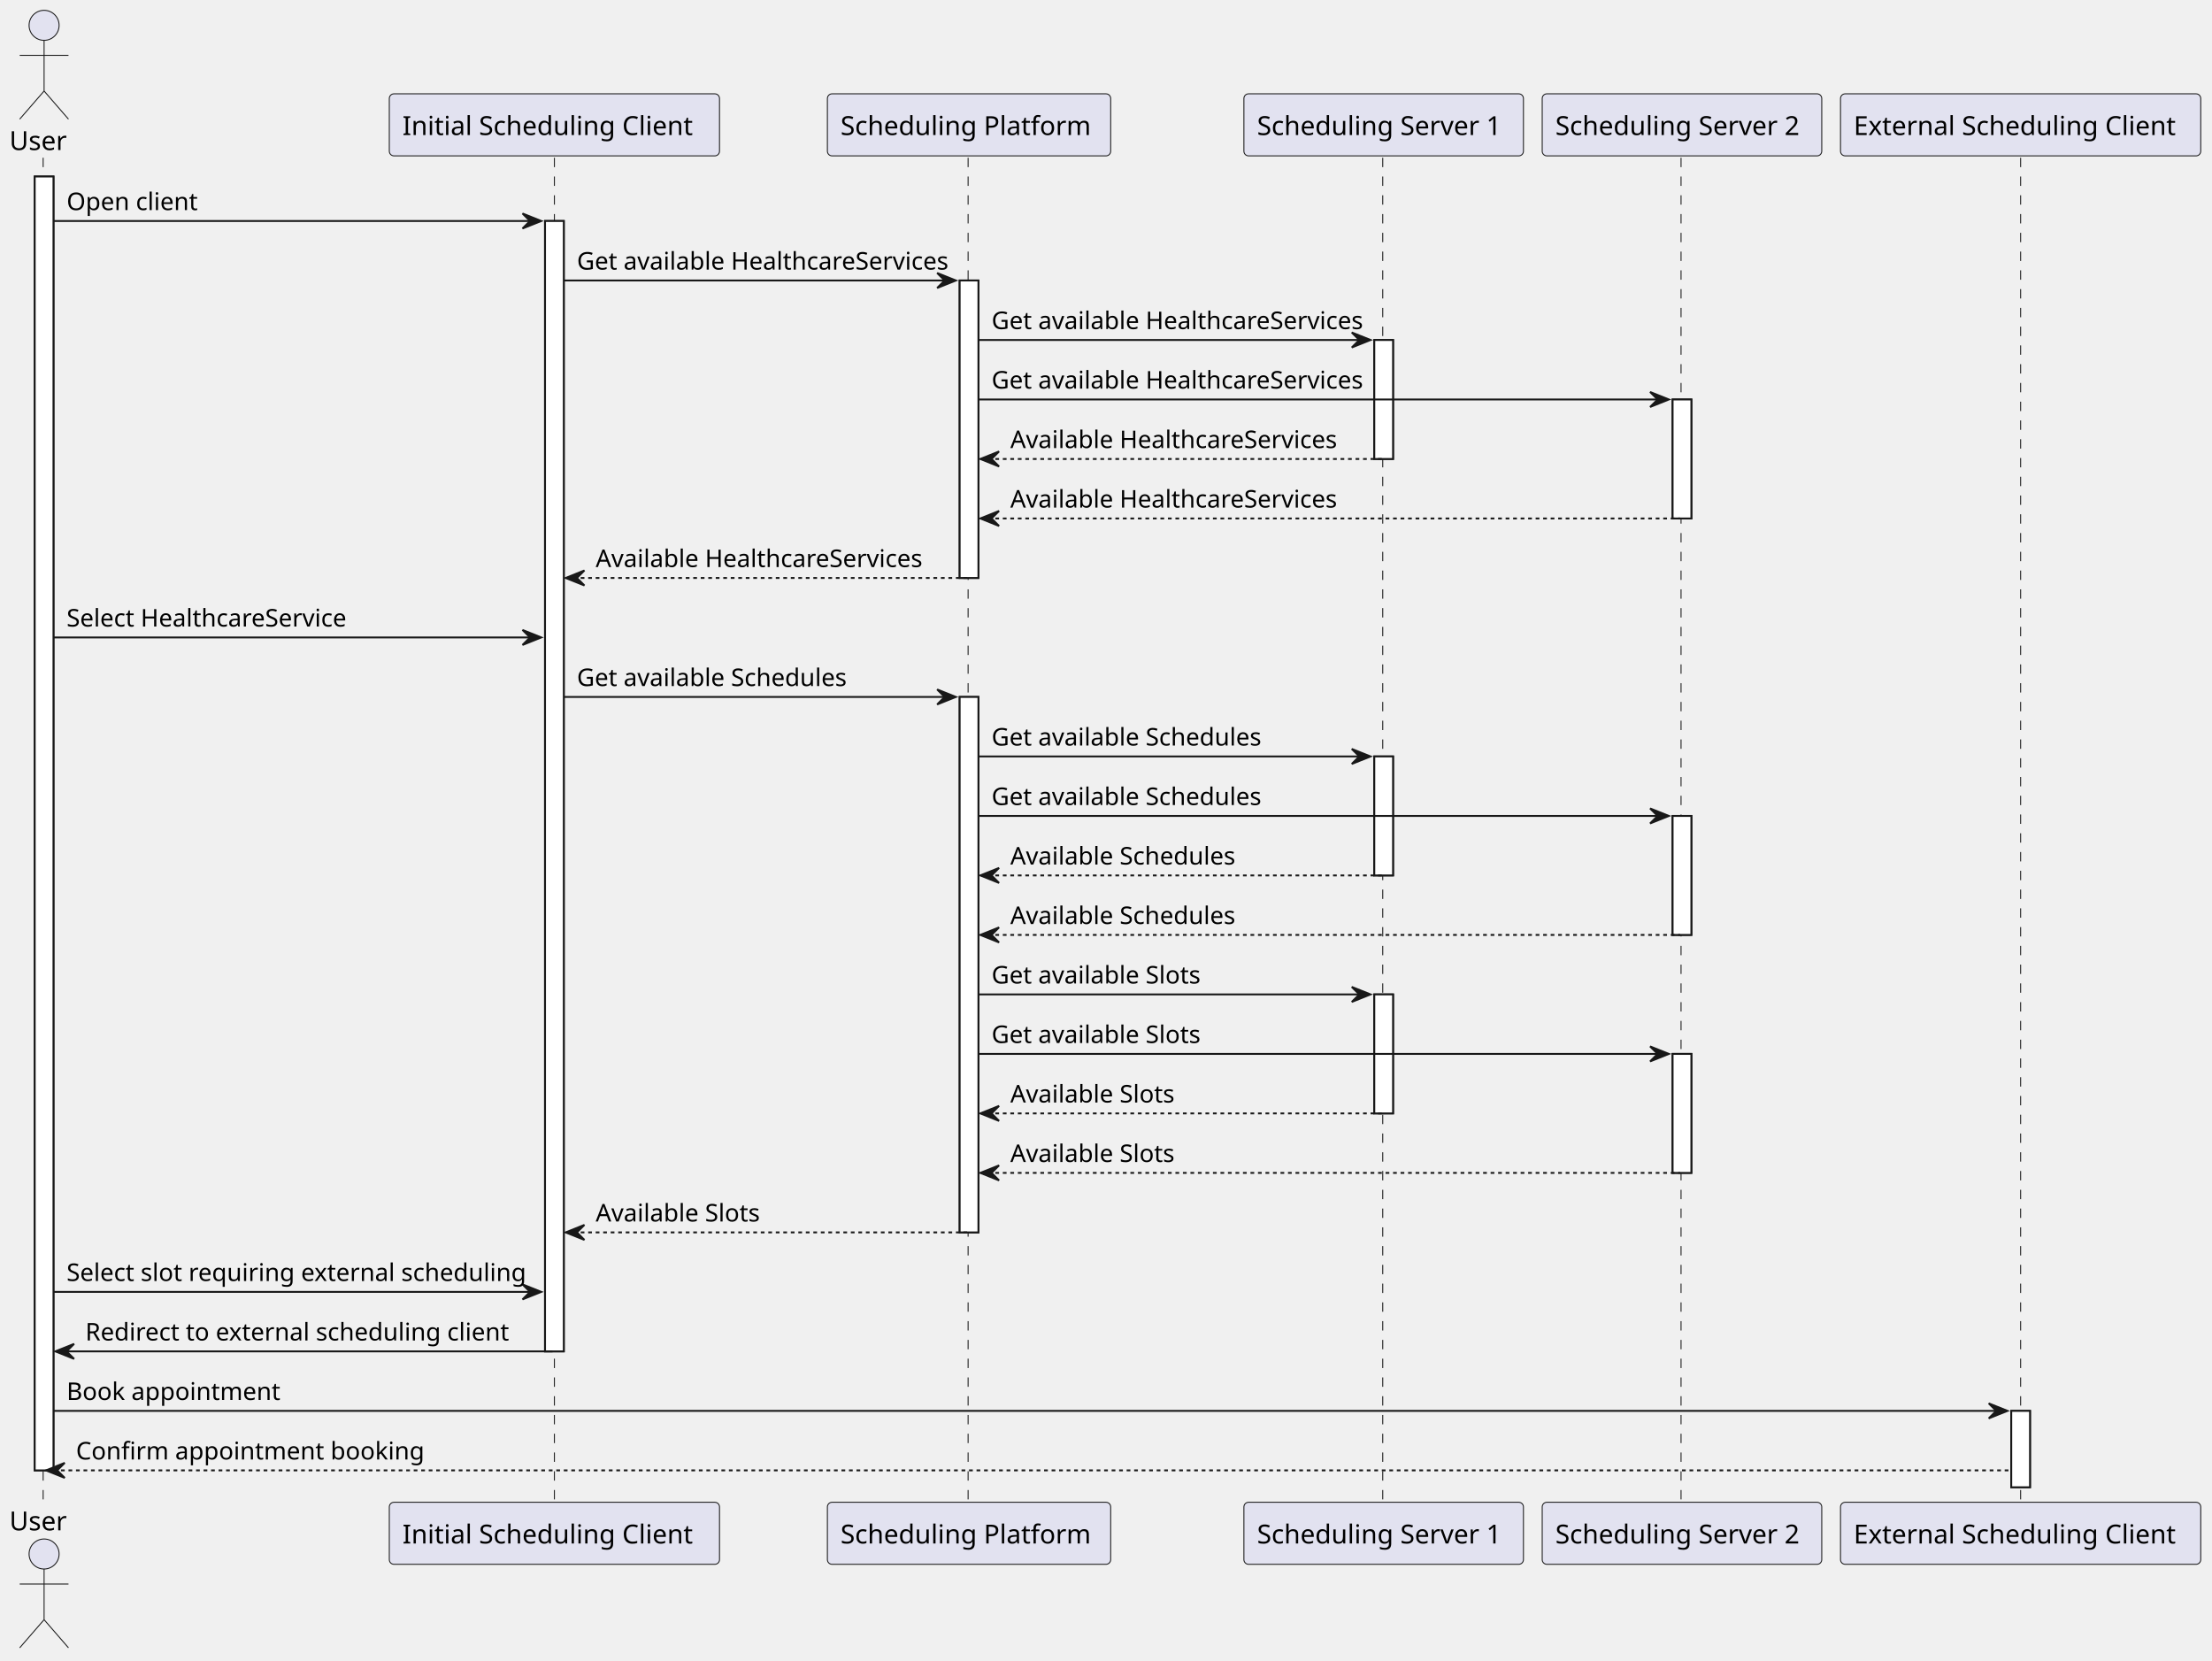
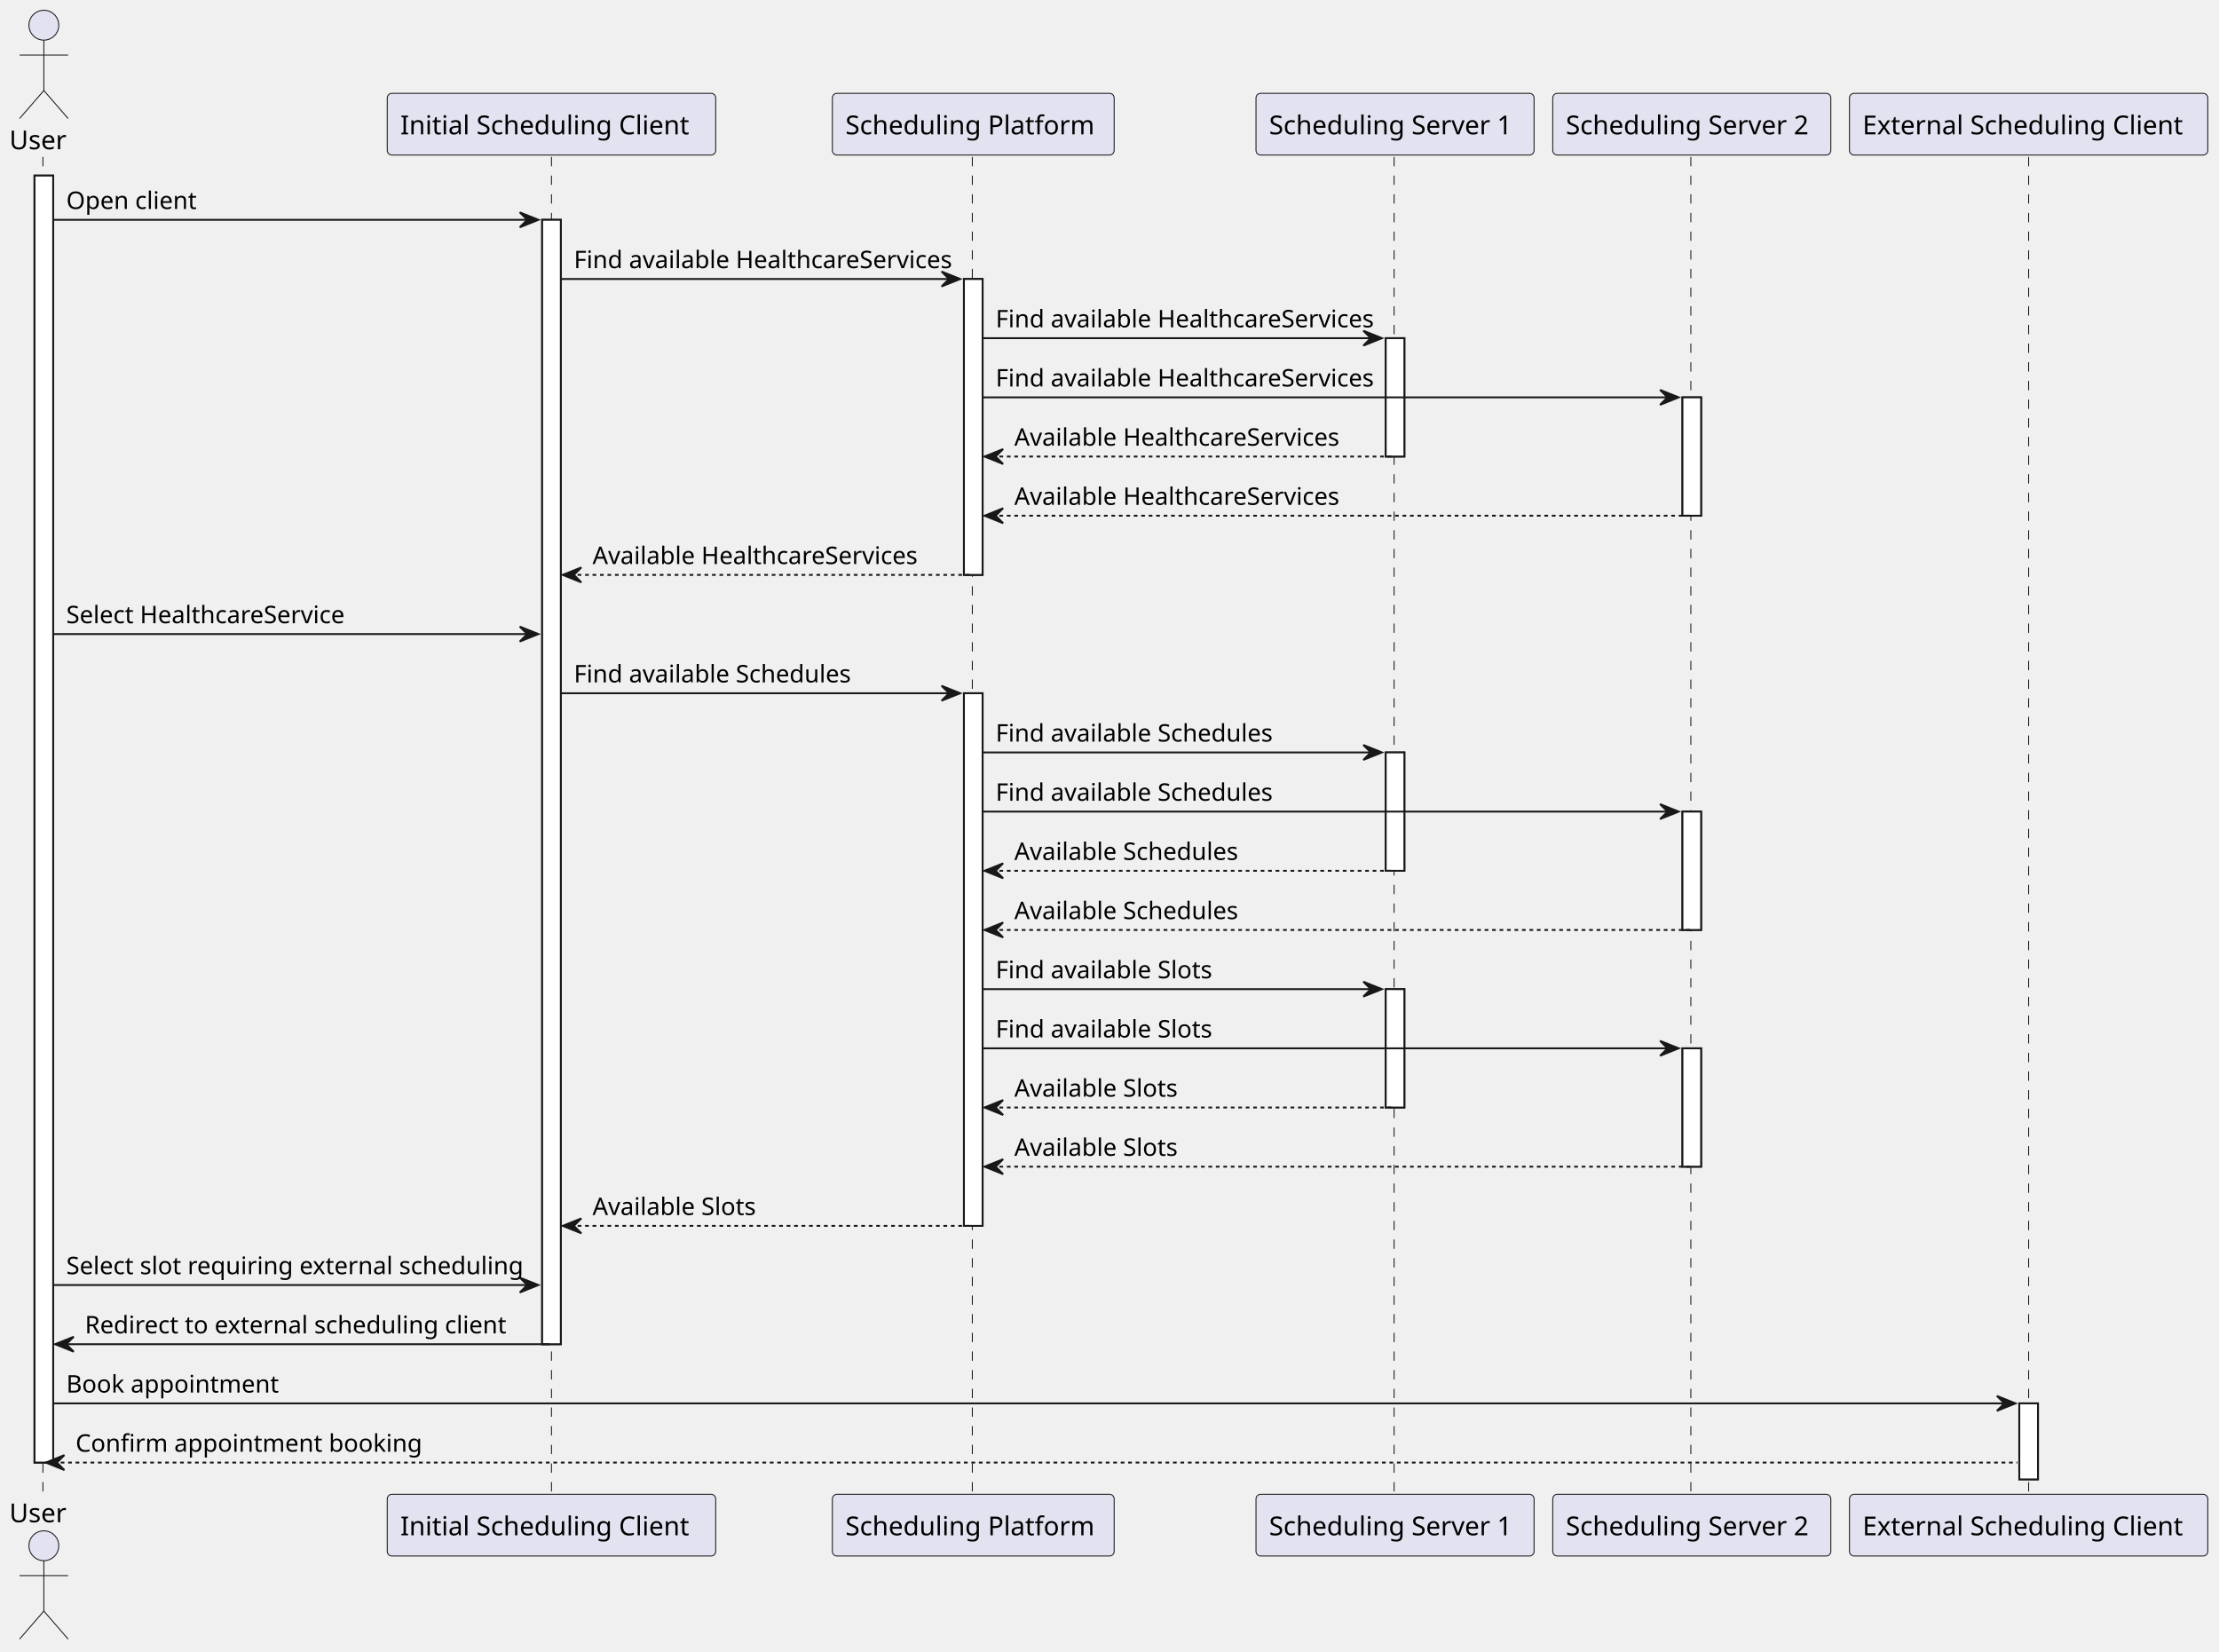
- <svg xmlns="http://www.w3.org/2000/svg" contentStyleType="text/css" height="885px" preserveAspectRatio="none" style="width:1179px;height:885px;background:#FFFFFF;" version="1.1" viewBox="0 0 1179 885" width="1179px" zoomAndPan="magnify">
+ <svg xmlns="http://www.w3.org/2000/svg" contentStyleType="text/css" height="885px" preserveAspectRatio="none" style="width:1189px;height:885px;background:#FFFFFF;" version="1.1" viewBox="0 0 1189 885" width="1189px" zoomAndPan="magnify">
  <defs />
  <g>
    <rect fill="#FFFFFF" height="689.532" style="stroke:#181818;stroke-width:1.0;" width="10" x="18.5" y="94.068" />
    <rect fill="#FFFFFF" height="602.414" style="stroke:#181818;stroke-width:1.0;" width="10" x="290.5" y="117.774" />
-     <rect fill="#FFFFFF" height="158.53" style="stroke:#181818;stroke-width:1.0;" width="10" x="511.5" y="149.48" />
-     <rect fill="#FFFFFF" height="285.354" style="stroke:#181818;stroke-width:1.0;" width="10" x="511.5" y="371.422" />
-     <rect fill="#FFFFFF" height="63.412" style="stroke:#181818;stroke-width:1.0;" width="10" x="732.5" y="181.186" />
-     <rect fill="#FFFFFF" height="63.412" style="stroke:#181818;stroke-width:1.0;" width="10" x="732.5" y="403.128" />
-     <rect fill="#FFFFFF" height="63.412" style="stroke:#181818;stroke-width:1.0;" width="10" x="732.5" y="529.952" />
-     <rect fill="#FFFFFF" height="63.412" style="stroke:#181818;stroke-width:1.0;" width="10" x="891.5" y="212.892" />
-     <rect fill="#FFFFFF" height="63.412" style="stroke:#181818;stroke-width:1.0;" width="10" x="891.5" y="434.834" />
-     <rect fill="#FFFFFF" height="63.412" style="stroke:#181818;stroke-width:1.0;" width="10" x="891.5" y="561.658" />
-     <rect fill="#FFFFFF" height="40.706" style="stroke:#181818;stroke-width:1.0;" width="10" x="1072" y="751.894" />
+     <rect fill="#FFFFFF" height="158.53" style="stroke:#181818;stroke-width:1.0;" width="10" x="516.5" y="149.48" />
+     <rect fill="#FFFFFF" height="285.354" style="stroke:#181818;stroke-width:1.0;" width="10" x="516.5" y="371.422" />
+     <rect fill="#FFFFFF" height="63.412" style="stroke:#181818;stroke-width:1.0;" width="10" x="742.5" y="181.186" />
+     <rect fill="#FFFFFF" height="63.412" style="stroke:#181818;stroke-width:1.0;" width="10" x="742.5" y="403.128" />
+     <rect fill="#FFFFFF" height="63.412" style="stroke:#181818;stroke-width:1.0;" width="10" x="742.5" y="529.952" />
+     <rect fill="#FFFFFF" height="63.412" style="stroke:#181818;stroke-width:1.0;" width="10" x="901.5" y="212.892" />
+     <rect fill="#FFFFFF" height="63.412" style="stroke:#181818;stroke-width:1.0;" width="10" x="901.5" y="434.834" />
+     <rect fill="#FFFFFF" height="63.412" style="stroke:#181818;stroke-width:1.0;" width="10" x="901.5" y="561.658" />
+     <rect fill="#FFFFFF" height="40.706" style="stroke:#181818;stroke-width:1.0;" width="10" x="1082" y="751.894" />
    <line style="stroke:#181818;stroke-width:0.5;stroke-dasharray:5.0,5.0;" x1="23" x2="23" y1="84.068" y2="801.6" />
    <line style="stroke:#181818;stroke-width:0.5;stroke-dasharray:5.0,5.0;" x1="295.5" x2="295.5" y1="84.068" y2="801.6" />
-     <line style="stroke:#181818;stroke-width:0.5;stroke-dasharray:5.0,5.0;" x1="516" x2="516" y1="84.068" y2="801.6" />
-     <line style="stroke:#181818;stroke-width:0.5;stroke-dasharray:5.0,5.0;" x1="737" x2="737" y1="84.068" y2="801.6" />
-     <line style="stroke:#181818;stroke-width:0.5;stroke-dasharray:5.0,5.0;" x1="896" x2="896" y1="84.068" y2="801.6" />
-     <line style="stroke:#181818;stroke-width:0.5;stroke-dasharray:5.0,5.0;" x1="1077" x2="1077" y1="84.068" y2="801.6" />
+     <line style="stroke:#181818;stroke-width:0.5;stroke-dasharray:5.0,5.0;" x1="521" x2="521" y1="84.068" y2="801.6" />
+     <line style="stroke:#181818;stroke-width:0.5;stroke-dasharray:5.0,5.0;" x1="747" x2="747" y1="84.068" y2="801.6" />
+     <line style="stroke:#181818;stroke-width:0.5;stroke-dasharray:5.0,5.0;" x1="906" x2="906" y1="84.068" y2="801.6" />
+     <line style="stroke:#181818;stroke-width:0.5;stroke-dasharray:5.0,5.0;" x1="1087" x2="1087" y1="84.068" y2="801.6" />
    <text fill="#000000" font-family="sans-serif" font-size="14" lengthAdjust="spacing" textLength="31" x="5" y="79.966">User</text>
    <ellipse cx="23.5" cy="13.5" fill="#E2E2F0" rx="8" ry="8" style="stroke:#181818;stroke-width:0.5;" />
    <path d="M23.5,21.5 L23.5,48.5 M10.5,29.5 L36.5,29.5 M23.5,48.5 L10.5,63.5 M23.5,48.5 L36.5,63.5 " fill="none" style="stroke:#181818;stroke-width:0.5;" />
    <text fill="#000000" font-family="sans-serif" font-size="14" lengthAdjust="spacing" textLength="31" x="5" y="815.566">User</text>
    <ellipse cx="23.5" cy="828.168" fill="#E2E2F0" rx="8" ry="8" style="stroke:#181818;stroke-width:0.5;" />
    <path d="M23.5,836.168 L23.5,863.168 M10.5,844.168 L36.5,844.168 M23.5,863.168 L10.5,878.168 M23.5,863.168 L36.5,878.168 " fill="none" style="stroke:#181818;stroke-width:0.5;" />
    <rect fill="#E2E2F0" height="33.068" rx="2.5" ry="2.5" style="stroke:#181818;stroke-width:0.5;" width="176" x="207.5" y="50" />
    <text fill="#000000" font-family="sans-serif" font-size="14" lengthAdjust="spacing" textLength="162" x="214.5" y="71.966">Initial Scheduling Client</text>
    <rect fill="#E2E2F0" height="33.068" rx="2.5" ry="2.5" style="stroke:#181818;stroke-width:0.5;" width="176" x="207.5" y="800.6" />
    <text fill="#000000" font-family="sans-serif" font-size="14" lengthAdjust="spacing" textLength="162" x="214.5" y="822.566">Initial Scheduling Client</text>
-     <rect fill="#E2E2F0" height="33.068" rx="2.5" ry="2.5" style="stroke:#181818;stroke-width:0.5;" width="151" x="441" y="50" />
-     <text fill="#000000" font-family="sans-serif" font-size="14" lengthAdjust="spacing" textLength="137" x="448" y="71.966">Scheduling Platform</text>
-     <rect fill="#E2E2F0" height="33.068" rx="2.5" ry="2.5" style="stroke:#181818;stroke-width:0.5;" width="151" x="441" y="800.6" />
-     <text fill="#000000" font-family="sans-serif" font-size="14" lengthAdjust="spacing" textLength="137" x="448" y="822.566">Scheduling Platform</text>
-     <rect fill="#E2E2F0" height="33.068" rx="2.5" ry="2.5" style="stroke:#181818;stroke-width:0.5;" width="149" x="663" y="50" />
-     <text fill="#000000" font-family="sans-serif" font-size="14" lengthAdjust="spacing" textLength="135" x="670" y="71.966">Scheduling Server 1</text>
-     <rect fill="#E2E2F0" height="33.068" rx="2.5" ry="2.5" style="stroke:#181818;stroke-width:0.5;" width="149" x="663" y="800.6" />
-     <text fill="#000000" font-family="sans-serif" font-size="14" lengthAdjust="spacing" textLength="135" x="670" y="822.566">Scheduling Server 1</text>
-     <rect fill="#E2E2F0" height="33.068" rx="2.5" ry="2.5" style="stroke:#181818;stroke-width:0.5;" width="149" x="822" y="50" />
-     <text fill="#000000" font-family="sans-serif" font-size="14" lengthAdjust="spacing" textLength="135" x="829" y="71.966">Scheduling Server 2</text>
-     <rect fill="#E2E2F0" height="33.068" rx="2.5" ry="2.5" style="stroke:#181818;stroke-width:0.5;" width="149" x="822" y="800.6" />
-     <text fill="#000000" font-family="sans-serif" font-size="14" lengthAdjust="spacing" textLength="135" x="829" y="822.566">Scheduling Server 2</text>
-     <rect fill="#E2E2F0" height="33.068" rx="2.5" ry="2.5" style="stroke:#181818;stroke-width:0.5;" width="192" x="981" y="50" />
-     <text fill="#000000" font-family="sans-serif" font-size="14" lengthAdjust="spacing" textLength="178" x="988" y="71.966">External Scheduling Client</text>
-     <rect fill="#E2E2F0" height="33.068" rx="2.5" ry="2.5" style="stroke:#181818;stroke-width:0.5;" width="192" x="981" y="800.6" />
-     <text fill="#000000" font-family="sans-serif" font-size="14" lengthAdjust="spacing" textLength="178" x="988" y="822.566">External Scheduling Client</text>
+     <rect fill="#E2E2F0" height="33.068" rx="2.5" ry="2.5" style="stroke:#181818;stroke-width:0.5;" width="151" x="446" y="50" />
+     <text fill="#000000" font-family="sans-serif" font-size="14" lengthAdjust="spacing" textLength="137" x="453" y="71.966">Scheduling Platform</text>
+     <rect fill="#E2E2F0" height="33.068" rx="2.5" ry="2.5" style="stroke:#181818;stroke-width:0.5;" width="151" x="446" y="800.6" />
+     <text fill="#000000" font-family="sans-serif" font-size="14" lengthAdjust="spacing" textLength="137" x="453" y="822.566">Scheduling Platform</text>
+     <rect fill="#E2E2F0" height="33.068" rx="2.5" ry="2.5" style="stroke:#181818;stroke-width:0.5;" width="149" x="673" y="50" />
+     <text fill="#000000" font-family="sans-serif" font-size="14" lengthAdjust="spacing" textLength="135" x="680" y="71.966">Scheduling Server 1</text>
+     <rect fill="#E2E2F0" height="33.068" rx="2.5" ry="2.5" style="stroke:#181818;stroke-width:0.5;" width="149" x="673" y="800.6" />
+     <text fill="#000000" font-family="sans-serif" font-size="14" lengthAdjust="spacing" textLength="135" x="680" y="822.566">Scheduling Server 1</text>
+     <rect fill="#E2E2F0" height="33.068" rx="2.5" ry="2.5" style="stroke:#181818;stroke-width:0.5;" width="149" x="832" y="50" />
+     <text fill="#000000" font-family="sans-serif" font-size="14" lengthAdjust="spacing" textLength="135" x="839" y="71.966">Scheduling Server 2</text>
+     <rect fill="#E2E2F0" height="33.068" rx="2.5" ry="2.5" style="stroke:#181818;stroke-width:0.5;" width="149" x="832" y="800.6" />
+     <text fill="#000000" font-family="sans-serif" font-size="14" lengthAdjust="spacing" textLength="135" x="839" y="822.566">Scheduling Server 2</text>
+     <rect fill="#E2E2F0" height="33.068" rx="2.5" ry="2.5" style="stroke:#181818;stroke-width:0.5;" width="192" x="991" y="50" />
+     <text fill="#000000" font-family="sans-serif" font-size="14" lengthAdjust="spacing" textLength="178" x="998" y="71.966">External Scheduling Client</text>
+     <rect fill="#E2E2F0" height="33.068" rx="2.5" ry="2.5" style="stroke:#181818;stroke-width:0.5;" width="192" x="991" y="800.6" />
+     <text fill="#000000" font-family="sans-serif" font-size="14" lengthAdjust="spacing" textLength="178" x="998" y="822.566">External Scheduling Client</text>
    <rect fill="#FFFFFF" height="689.532" style="stroke:#181818;stroke-width:1.0;" width="10" x="18.5" y="94.068" />
    <rect fill="#FFFFFF" height="602.414" style="stroke:#181818;stroke-width:1.0;" width="10" x="290.5" y="117.774" />
-     <rect fill="#FFFFFF" height="158.53" style="stroke:#181818;stroke-width:1.0;" width="10" x="511.5" y="149.48" />
-     <rect fill="#FFFFFF" height="285.354" style="stroke:#181818;stroke-width:1.0;" width="10" x="511.5" y="371.422" />
-     <rect fill="#FFFFFF" height="63.412" style="stroke:#181818;stroke-width:1.0;" width="10" x="732.5" y="181.186" />
-     <rect fill="#FFFFFF" height="63.412" style="stroke:#181818;stroke-width:1.0;" width="10" x="732.5" y="403.128" />
-     <rect fill="#FFFFFF" height="63.412" style="stroke:#181818;stroke-width:1.0;" width="10" x="732.5" y="529.952" />
-     <rect fill="#FFFFFF" height="63.412" style="stroke:#181818;stroke-width:1.0;" width="10" x="891.5" y="212.892" />
-     <rect fill="#FFFFFF" height="63.412" style="stroke:#181818;stroke-width:1.0;" width="10" x="891.5" y="434.834" />
-     <rect fill="#FFFFFF" height="63.412" style="stroke:#181818;stroke-width:1.0;" width="10" x="891.5" y="561.658" />
-     <rect fill="#FFFFFF" height="40.706" style="stroke:#181818;stroke-width:1.0;" width="10" x="1072" y="751.894" />
+     <rect fill="#FFFFFF" height="158.53" style="stroke:#181818;stroke-width:1.0;" width="10" x="516.5" y="149.48" />
+     <rect fill="#FFFFFF" height="285.354" style="stroke:#181818;stroke-width:1.0;" width="10" x="516.5" y="371.422" />
+     <rect fill="#FFFFFF" height="63.412" style="stroke:#181818;stroke-width:1.0;" width="10" x="742.5" y="181.186" />
+     <rect fill="#FFFFFF" height="63.412" style="stroke:#181818;stroke-width:1.0;" width="10" x="742.5" y="403.128" />
+     <rect fill="#FFFFFF" height="63.412" style="stroke:#181818;stroke-width:1.0;" width="10" x="742.5" y="529.952" />
+     <rect fill="#FFFFFF" height="63.412" style="stroke:#181818;stroke-width:1.0;" width="10" x="901.5" y="212.892" />
+     <rect fill="#FFFFFF" height="63.412" style="stroke:#181818;stroke-width:1.0;" width="10" x="901.5" y="434.834" />
+     <rect fill="#FFFFFF" height="63.412" style="stroke:#181818;stroke-width:1.0;" width="10" x="901.5" y="561.658" />
+     <rect fill="#FFFFFF" height="40.706" style="stroke:#181818;stroke-width:1.0;" width="10" x="1082" y="751.894" />
    <polygon fill="#181818" points="278.5,113.774,288.5,117.774,278.5,121.774,282.5,117.774" style="stroke:#181818;stroke-width:1.0;" />
    <line style="stroke:#181818;stroke-width:1.0;" x1="28.5" x2="284.5" y1="117.774" y2="117.774" />
    <text fill="#000000" font-family="sans-serif" font-size="13" lengthAdjust="spacing" textLength="68" x="35.5" y="111.965">Open client</text>
-     <polygon fill="#181818" points="499.5,145.48,509.5,149.48,499.5,153.48,503.5,149.48" style="stroke:#181818;stroke-width:1.0;" />
-     <line style="stroke:#181818;stroke-width:1.0;" x1="300.5" x2="505.5" y1="149.48" y2="149.48" />
-     <text fill="#000000" font-family="sans-serif" font-size="13" lengthAdjust="spacing" textLength="192" x="307.5" y="143.671">Get available HealthcareServices</text>
-     <polygon fill="#181818" points="720.5,177.186,730.5,181.186,720.5,185.186,724.5,181.186" style="stroke:#181818;stroke-width:1.0;" />
-     <line style="stroke:#181818;stroke-width:1.0;" x1="521.5" x2="726.5" y1="181.186" y2="181.186" />
-     <text fill="#000000" font-family="sans-serif" font-size="13" lengthAdjust="spacing" textLength="192" x="528.5" y="175.377">Get available HealthcareServices</text>
-     <polygon fill="#181818" points="879.5,208.892,889.5,212.892,879.5,216.892,883.5,212.892" style="stroke:#181818;stroke-width:1.0;" />
-     <line style="stroke:#181818;stroke-width:1.0;" x1="521.5" x2="885.5" y1="212.892" y2="212.892" />
-     <text fill="#000000" font-family="sans-serif" font-size="13" lengthAdjust="spacing" textLength="192" x="528.5" y="207.083">Get available HealthcareServices</text>
-     <polygon fill="#181818" points="532.5,240.598,522.5,244.598,532.5,248.598,528.5,244.598" style="stroke:#181818;stroke-width:1.0;" />
-     <line style="stroke:#181818;stroke-width:1.0;stroke-dasharray:2.0,2.0;" x1="526.5" x2="736.5" y1="244.598" y2="244.598" />
-     <text fill="#000000" font-family="sans-serif" font-size="13" lengthAdjust="spacing" textLength="169" x="538.5" y="238.789">Available HealthcareServices</text>
-     <polygon fill="#181818" points="532.5,272.304,522.5,276.304,532.5,280.304,528.5,276.304" style="stroke:#181818;stroke-width:1.0;" />
-     <line style="stroke:#181818;stroke-width:1.0;stroke-dasharray:2.0,2.0;" x1="526.5" x2="895.5" y1="276.304" y2="276.304" />
-     <text fill="#000000" font-family="sans-serif" font-size="13" lengthAdjust="spacing" textLength="169" x="538.5" y="270.495">Available HealthcareServices</text>
+     <polygon fill="#181818" points="504.5,145.48,514.5,149.48,504.5,153.48,508.5,149.48" style="stroke:#181818;stroke-width:1.0;" />
+     <line style="stroke:#181818;stroke-width:1.0;" x1="300.5" x2="510.5" y1="149.48" y2="149.48" />
+     <text fill="#000000" font-family="sans-serif" font-size="13" lengthAdjust="spacing" textLength="197" x="307.5" y="143.671">Find available HealthcareServices</text>
+     <polygon fill="#181818" points="730.5,177.186,740.5,181.186,730.5,185.186,734.5,181.186" style="stroke:#181818;stroke-width:1.0;" />
+     <line style="stroke:#181818;stroke-width:1.0;" x1="526.5" x2="736.5" y1="181.186" y2="181.186" />
+     <text fill="#000000" font-family="sans-serif" font-size="13" lengthAdjust="spacing" textLength="197" x="533.5" y="175.377">Find available HealthcareServices</text>
+     <polygon fill="#181818" points="889.5,208.892,899.5,212.892,889.5,216.892,893.5,212.892" style="stroke:#181818;stroke-width:1.0;" />
+     <line style="stroke:#181818;stroke-width:1.0;" x1="526.5" x2="895.5" y1="212.892" y2="212.892" />
+     <text fill="#000000" font-family="sans-serif" font-size="13" lengthAdjust="spacing" textLength="197" x="533.5" y="207.083">Find available HealthcareServices</text>
+     <polygon fill="#181818" points="537.5,240.598,527.5,244.598,537.5,248.598,533.5,244.598" style="stroke:#181818;stroke-width:1.0;" />
+     <line style="stroke:#181818;stroke-width:1.0;stroke-dasharray:2.0,2.0;" x1="531.5" x2="746.5" y1="244.598" y2="244.598" />
+     <text fill="#000000" font-family="sans-serif" font-size="13" lengthAdjust="spacing" textLength="169" x="543.5" y="238.789">Available HealthcareServices</text>
+     <polygon fill="#181818" points="537.5,272.304,527.5,276.304,537.5,280.304,533.5,276.304" style="stroke:#181818;stroke-width:1.0;" />
+     <line style="stroke:#181818;stroke-width:1.0;stroke-dasharray:2.0,2.0;" x1="531.5" x2="905.5" y1="276.304" y2="276.304" />
+     <text fill="#000000" font-family="sans-serif" font-size="13" lengthAdjust="spacing" textLength="169" x="543.5" y="270.495">Available HealthcareServices</text>
    <polygon fill="#181818" points="311.5,304.01,301.5,308.01,311.5,312.01,307.5,308.01" style="stroke:#181818;stroke-width:1.0;" />
-     <line style="stroke:#181818;stroke-width:1.0;stroke-dasharray:2.0,2.0;" x1="305.5" x2="515.5" y1="308.01" y2="308.01" />
+     <line style="stroke:#181818;stroke-width:1.0;stroke-dasharray:2.0,2.0;" x1="305.5" x2="520.5" y1="308.01" y2="308.01" />
    <text fill="#000000" font-family="sans-serif" font-size="13" lengthAdjust="spacing" textLength="169" x="317.5" y="302.201">Available HealthcareServices</text>
    <polygon fill="#181818" points="278.5,335.716,288.5,339.716,278.5,343.716,282.5,339.716" style="stroke:#181818;stroke-width:1.0;" />
    <line style="stroke:#181818;stroke-width:1.0;" x1="28.5" x2="284.5" y1="339.716" y2="339.716" />
    <text fill="#000000" font-family="sans-serif" font-size="13" lengthAdjust="spacing" textLength="145" x="35.5" y="333.907">Select HealthcareService</text>
-     <polygon fill="#181818" points="499.5,367.422,509.5,371.422,499.5,375.422,503.5,371.422" style="stroke:#181818;stroke-width:1.0;" />
-     <line style="stroke:#181818;stroke-width:1.0;" x1="300.5" x2="505.5" y1="371.422" y2="371.422" />
-     <text fill="#000000" font-family="sans-serif" font-size="13" lengthAdjust="spacing" textLength="139" x="307.5" y="365.613">Get available Schedules</text>
-     <polygon fill="#181818" points="720.5,399.128,730.5,403.128,720.5,407.128,724.5,403.128" style="stroke:#181818;stroke-width:1.0;" />
-     <line style="stroke:#181818;stroke-width:1.0;" x1="521.5" x2="726.5" y1="403.128" y2="403.128" />
-     <text fill="#000000" font-family="sans-serif" font-size="13" lengthAdjust="spacing" textLength="139" x="528.5" y="397.319">Get available Schedules</text>
-     <polygon fill="#181818" points="879.5,430.834,889.5,434.834,879.5,438.834,883.5,434.834" style="stroke:#181818;stroke-width:1.0;" />
-     <line style="stroke:#181818;stroke-width:1.0;" x1="521.5" x2="885.5" y1="434.834" y2="434.834" />
-     <text fill="#000000" font-family="sans-serif" font-size="13" lengthAdjust="spacing" textLength="139" x="528.5" y="429.025">Get available Schedules</text>
-     <polygon fill="#181818" points="532.5,462.54,522.5,466.54,532.5,470.54,528.5,466.54" style="stroke:#181818;stroke-width:1.0;" />
-     <line style="stroke:#181818;stroke-width:1.0;stroke-dasharray:2.0,2.0;" x1="526.5" x2="736.5" y1="466.54" y2="466.54" />
-     <text fill="#000000" font-family="sans-serif" font-size="13" lengthAdjust="spacing" textLength="116" x="538.5" y="460.731">Available Schedules</text>
-     <polygon fill="#181818" points="532.5,494.246,522.5,498.246,532.5,502.246,528.5,498.246" style="stroke:#181818;stroke-width:1.0;" />
-     <line style="stroke:#181818;stroke-width:1.0;stroke-dasharray:2.0,2.0;" x1="526.5" x2="895.5" y1="498.246" y2="498.246" />
-     <text fill="#000000" font-family="sans-serif" font-size="13" lengthAdjust="spacing" textLength="116" x="538.5" y="492.437">Available Schedules</text>
-     <polygon fill="#181818" points="720.5,525.952,730.5,529.952,720.5,533.952,724.5,529.952" style="stroke:#181818;stroke-width:1.0;" />
-     <line style="stroke:#181818;stroke-width:1.0;" x1="521.5" x2="726.5" y1="529.952" y2="529.952" />
-     <text fill="#000000" font-family="sans-serif" font-size="13" lengthAdjust="spacing" textLength="108" x="528.5" y="524.143">Get available Slots</text>
-     <polygon fill="#181818" points="879.5,557.658,889.5,561.658,879.5,565.658,883.5,561.658" style="stroke:#181818;stroke-width:1.0;" />
-     <line style="stroke:#181818;stroke-width:1.0;" x1="521.5" x2="885.5" y1="561.658" y2="561.658" />
-     <text fill="#000000" font-family="sans-serif" font-size="13" lengthAdjust="spacing" textLength="108" x="528.5" y="555.849">Get available Slots</text>
-     <polygon fill="#181818" points="532.5,589.364,522.5,593.364,532.5,597.364,528.5,593.364" style="stroke:#181818;stroke-width:1.0;" />
-     <line style="stroke:#181818;stroke-width:1.0;stroke-dasharray:2.0,2.0;" x1="526.5" x2="736.5" y1="593.364" y2="593.364" />
-     <text fill="#000000" font-family="sans-serif" font-size="13" lengthAdjust="spacing" textLength="85" x="538.5" y="587.555">Available Slots</text>
-     <polygon fill="#181818" points="532.5,621.07,522.5,625.07,532.5,629.07,528.5,625.07" style="stroke:#181818;stroke-width:1.0;" />
-     <line style="stroke:#181818;stroke-width:1.0;stroke-dasharray:2.0,2.0;" x1="526.5" x2="895.5" y1="625.07" y2="625.07" />
-     <text fill="#000000" font-family="sans-serif" font-size="13" lengthAdjust="spacing" textLength="85" x="538.5" y="619.261">Available Slots</text>
+     <polygon fill="#181818" points="504.5,367.422,514.5,371.422,504.5,375.422,508.5,371.422" style="stroke:#181818;stroke-width:1.0;" />
+     <line style="stroke:#181818;stroke-width:1.0;" x1="300.5" x2="510.5" y1="371.422" y2="371.422" />
+     <text fill="#000000" font-family="sans-serif" font-size="13" lengthAdjust="spacing" textLength="144" x="307.5" y="365.613">Find available Schedules</text>
+     <polygon fill="#181818" points="730.5,399.128,740.5,403.128,730.5,407.128,734.5,403.128" style="stroke:#181818;stroke-width:1.0;" />
+     <line style="stroke:#181818;stroke-width:1.0;" x1="526.5" x2="736.5" y1="403.128" y2="403.128" />
+     <text fill="#000000" font-family="sans-serif" font-size="13" lengthAdjust="spacing" textLength="144" x="533.5" y="397.319">Find available Schedules</text>
+     <polygon fill="#181818" points="889.5,430.834,899.5,434.834,889.5,438.834,893.5,434.834" style="stroke:#181818;stroke-width:1.0;" />
+     <line style="stroke:#181818;stroke-width:1.0;" x1="526.5" x2="895.5" y1="434.834" y2="434.834" />
+     <text fill="#000000" font-family="sans-serif" font-size="13" lengthAdjust="spacing" textLength="144" x="533.5" y="429.025">Find available Schedules</text>
+     <polygon fill="#181818" points="537.5,462.54,527.5,466.54,537.5,470.54,533.5,466.54" style="stroke:#181818;stroke-width:1.0;" />
+     <line style="stroke:#181818;stroke-width:1.0;stroke-dasharray:2.0,2.0;" x1="531.5" x2="746.5" y1="466.54" y2="466.54" />
+     <text fill="#000000" font-family="sans-serif" font-size="13" lengthAdjust="spacing" textLength="116" x="543.5" y="460.731">Available Schedules</text>
+     <polygon fill="#181818" points="537.5,494.246,527.5,498.246,537.5,502.246,533.5,498.246" style="stroke:#181818;stroke-width:1.0;" />
+     <line style="stroke:#181818;stroke-width:1.0;stroke-dasharray:2.0,2.0;" x1="531.5" x2="905.5" y1="498.246" y2="498.246" />
+     <text fill="#000000" font-family="sans-serif" font-size="13" lengthAdjust="spacing" textLength="116" x="543.5" y="492.437">Available Schedules</text>
+     <polygon fill="#181818" points="730.5,525.952,740.5,529.952,730.5,533.952,734.5,529.952" style="stroke:#181818;stroke-width:1.0;" />
+     <line style="stroke:#181818;stroke-width:1.0;" x1="526.5" x2="736.5" y1="529.952" y2="529.952" />
+     <text fill="#000000" font-family="sans-serif" font-size="13" lengthAdjust="spacing" textLength="113" x="533.5" y="524.143">Find available Slots</text>
+     <polygon fill="#181818" points="889.5,557.658,899.5,561.658,889.5,565.658,893.5,561.658" style="stroke:#181818;stroke-width:1.0;" />
+     <line style="stroke:#181818;stroke-width:1.0;" x1="526.5" x2="895.5" y1="561.658" y2="561.658" />
+     <text fill="#000000" font-family="sans-serif" font-size="13" lengthAdjust="spacing" textLength="113" x="533.5" y="555.849">Find available Slots</text>
+     <polygon fill="#181818" points="537.5,589.364,527.5,593.364,537.5,597.364,533.5,593.364" style="stroke:#181818;stroke-width:1.0;" />
+     <line style="stroke:#181818;stroke-width:1.0;stroke-dasharray:2.0,2.0;" x1="531.5" x2="746.5" y1="593.364" y2="593.364" />
+     <text fill="#000000" font-family="sans-serif" font-size="13" lengthAdjust="spacing" textLength="85" x="543.5" y="587.555">Available Slots</text>
+     <polygon fill="#181818" points="537.5,621.07,527.5,625.07,537.5,629.07,533.5,625.07" style="stroke:#181818;stroke-width:1.0;" />
+     <line style="stroke:#181818;stroke-width:1.0;stroke-dasharray:2.0,2.0;" x1="531.5" x2="905.5" y1="625.07" y2="625.07" />
+     <text fill="#000000" font-family="sans-serif" font-size="13" lengthAdjust="spacing" textLength="85" x="543.5" y="619.261">Available Slots</text>
    <polygon fill="#181818" points="311.5,652.776,301.5,656.776,311.5,660.776,307.5,656.776" style="stroke:#181818;stroke-width:1.0;" />
-     <line style="stroke:#181818;stroke-width:1.0;stroke-dasharray:2.0,2.0;" x1="305.5" x2="515.5" y1="656.776" y2="656.776" />
+     <line style="stroke:#181818;stroke-width:1.0;stroke-dasharray:2.0,2.0;" x1="305.5" x2="520.5" y1="656.776" y2="656.776" />
    <text fill="#000000" font-family="sans-serif" font-size="13" lengthAdjust="spacing" textLength="85" x="317.5" y="650.967">Available Slots</text>
    <polygon fill="#181818" points="278.5,684.482,288.5,688.482,278.5,692.482,282.5,688.482" style="stroke:#181818;stroke-width:1.0;" />
    <line style="stroke:#181818;stroke-width:1.0;" x1="28.5" x2="284.5" y1="688.482" y2="688.482" />
    <text fill="#000000" font-family="sans-serif" font-size="13" lengthAdjust="spacing" textLength="238" x="35.5" y="682.673">Select slot requiring external scheduling</text>
    <polygon fill="#181818" points="39.5,716.188,29.5,720.188,39.5,724.188,35.5,720.188" style="stroke:#181818;stroke-width:1.0;" />
    <line style="stroke:#181818;stroke-width:1.0;" x1="33.5" x2="294.5" y1="720.188" y2="720.188" />
    <text fill="#000000" font-family="sans-serif" font-size="13" lengthAdjust="spacing" textLength="220" x="45.5" y="714.379">Redirect to external scheduling client</text>
-     <polygon fill="#181818" points="1060,747.894,1070,751.894,1060,755.894,1064,751.894" style="stroke:#181818;stroke-width:1.0;" />
-     <line style="stroke:#181818;stroke-width:1.0;" x1="28.5" x2="1066" y1="751.894" y2="751.894" />
+     <polygon fill="#181818" points="1070,747.894,1080,751.894,1070,755.894,1074,751.894" style="stroke:#181818;stroke-width:1.0;" />
+     <line style="stroke:#181818;stroke-width:1.0;" x1="28.5" x2="1076" y1="751.894" y2="751.894" />
    <text fill="#000000" font-family="sans-serif" font-size="13" lengthAdjust="spacing" textLength="113" x="35.5" y="746.085">Book appointment</text>
    <polygon fill="#181818" points="34.5,779.6,24.5,783.6,34.5,787.6,30.5,783.6" style="stroke:#181818;stroke-width:1.0;" />
-     <line style="stroke:#181818;stroke-width:1.0;stroke-dasharray:2.0,2.0;" x1="28.5" x2="1071" y1="783.6" y2="783.6" />
+     <line style="stroke:#181818;stroke-width:1.0;stroke-dasharray:2.0,2.0;" x1="28.5" x2="1081" y1="783.6" y2="783.6" />
    <text fill="#000000" font-family="sans-serif" font-size="13" lengthAdjust="spacing" textLength="183" x="40.5" y="777.791">Confirm appointment booking</text>
  </g>
</svg>
